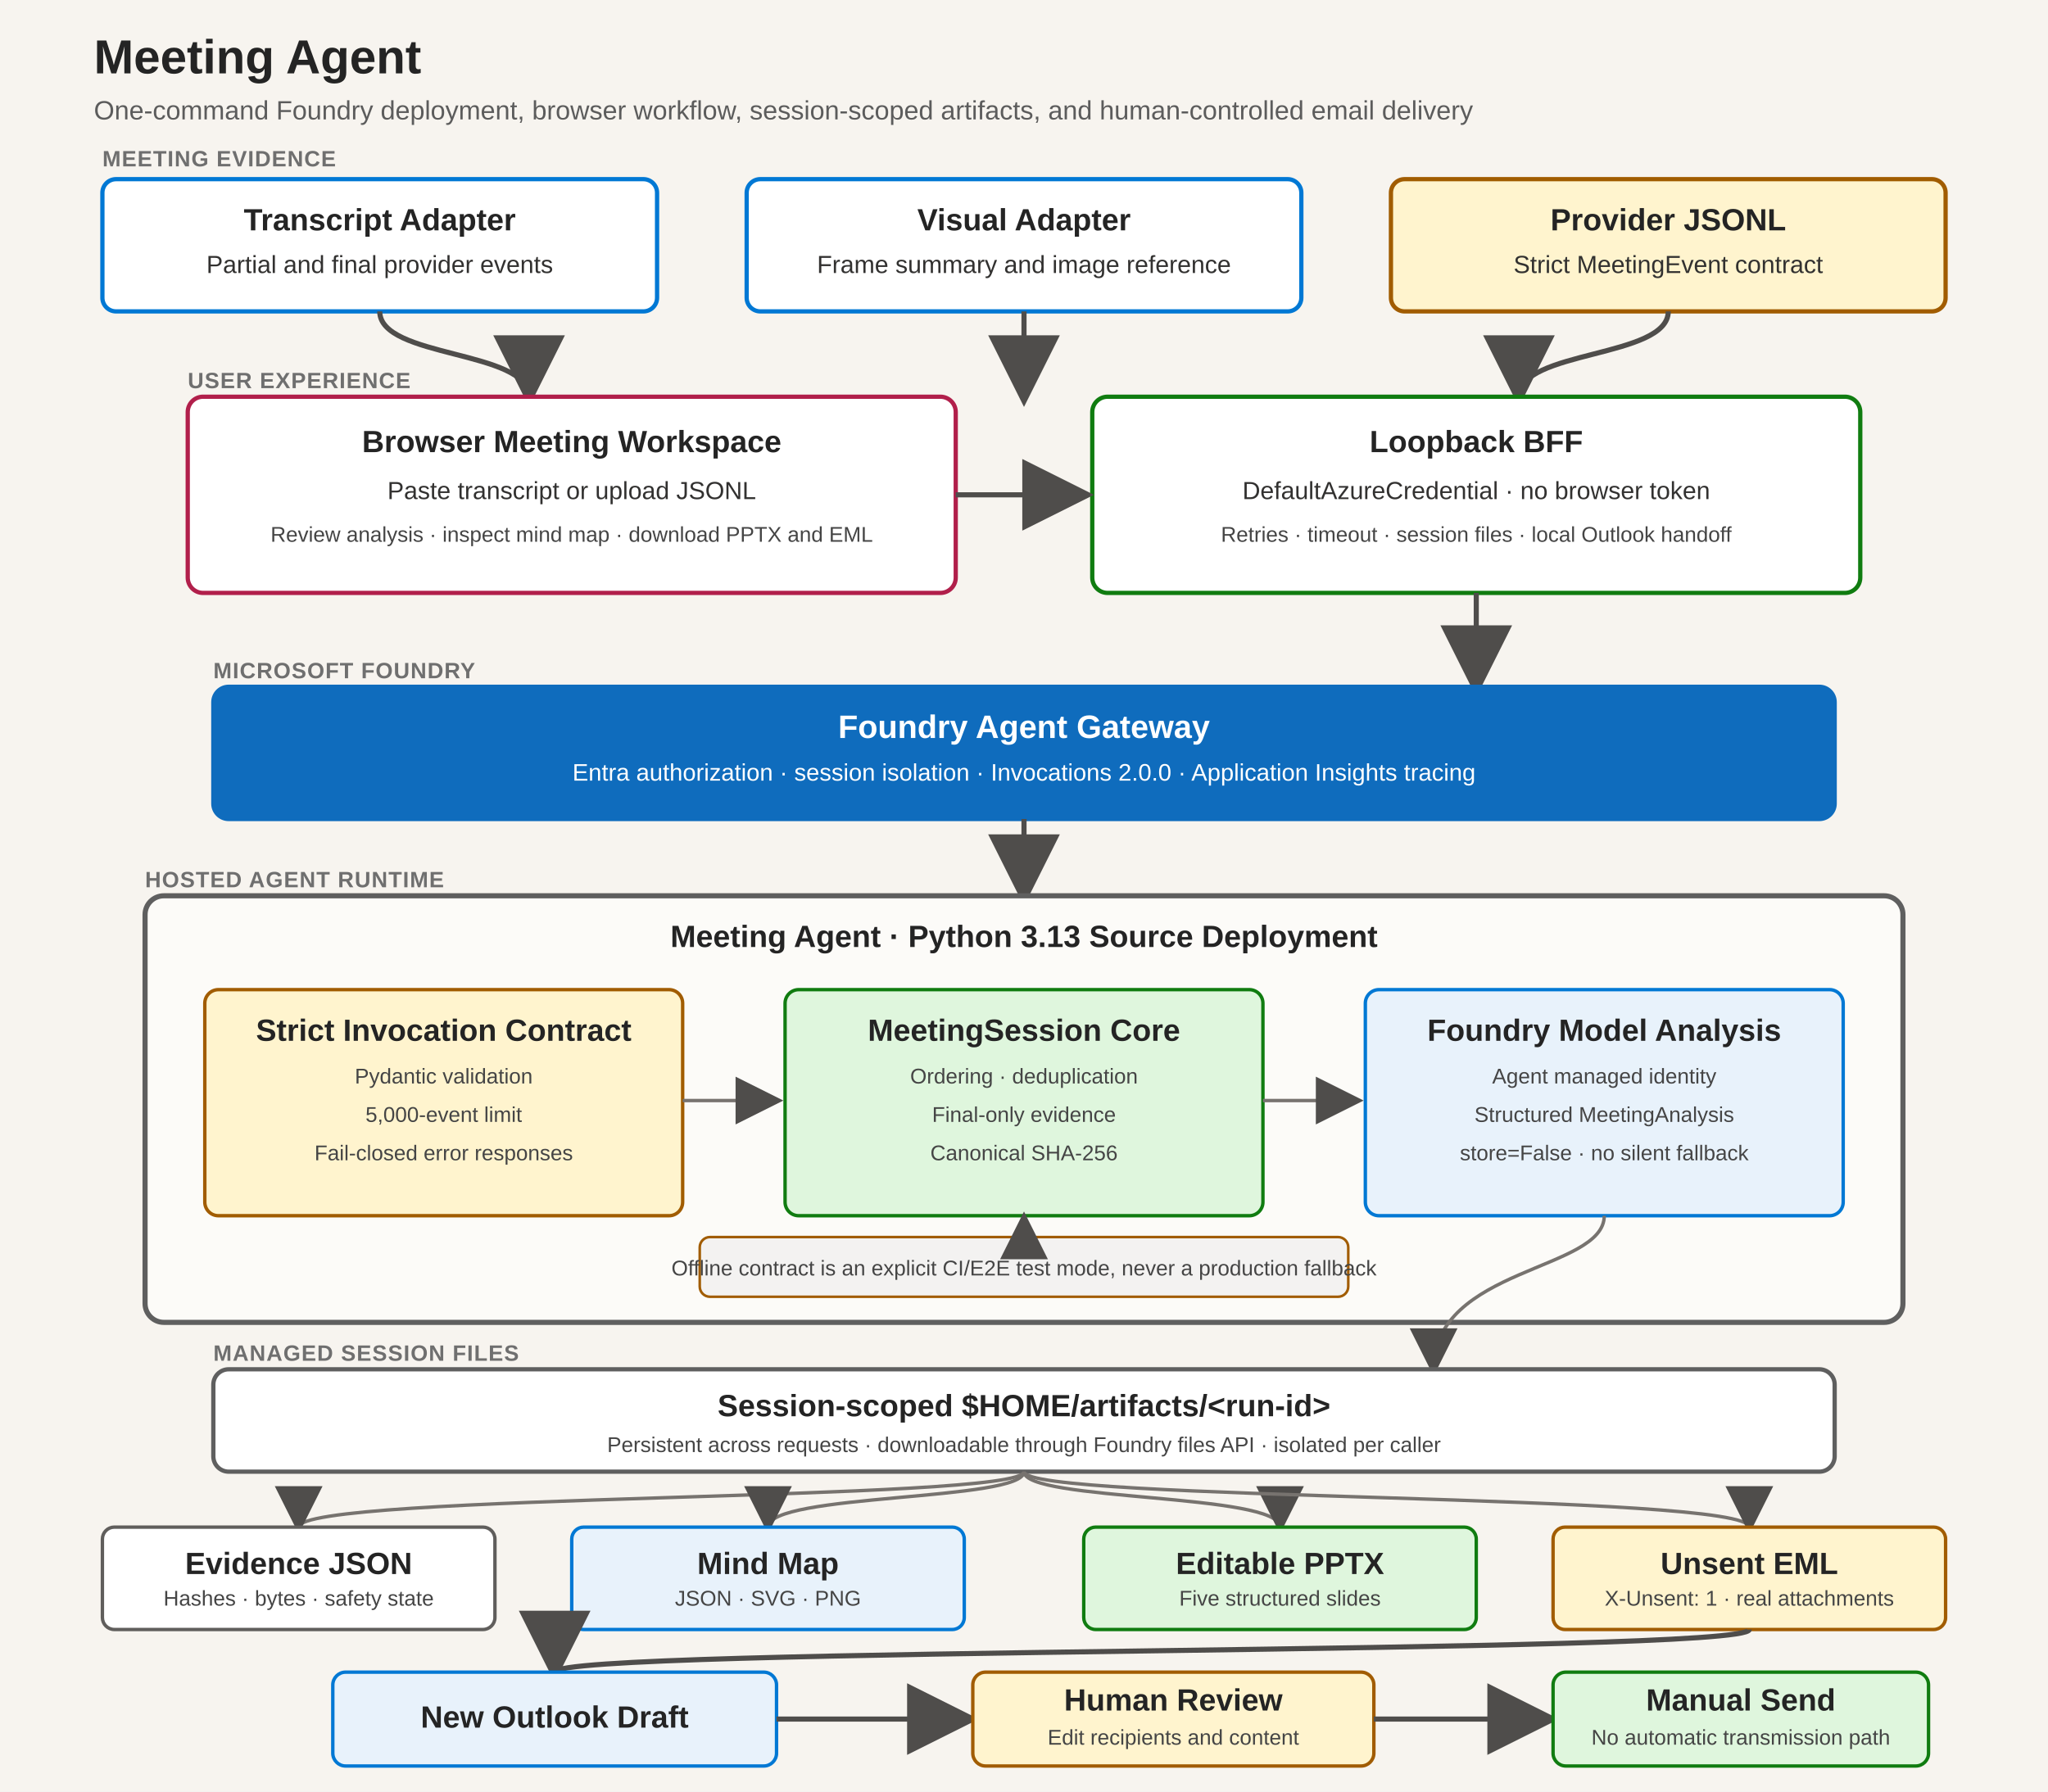
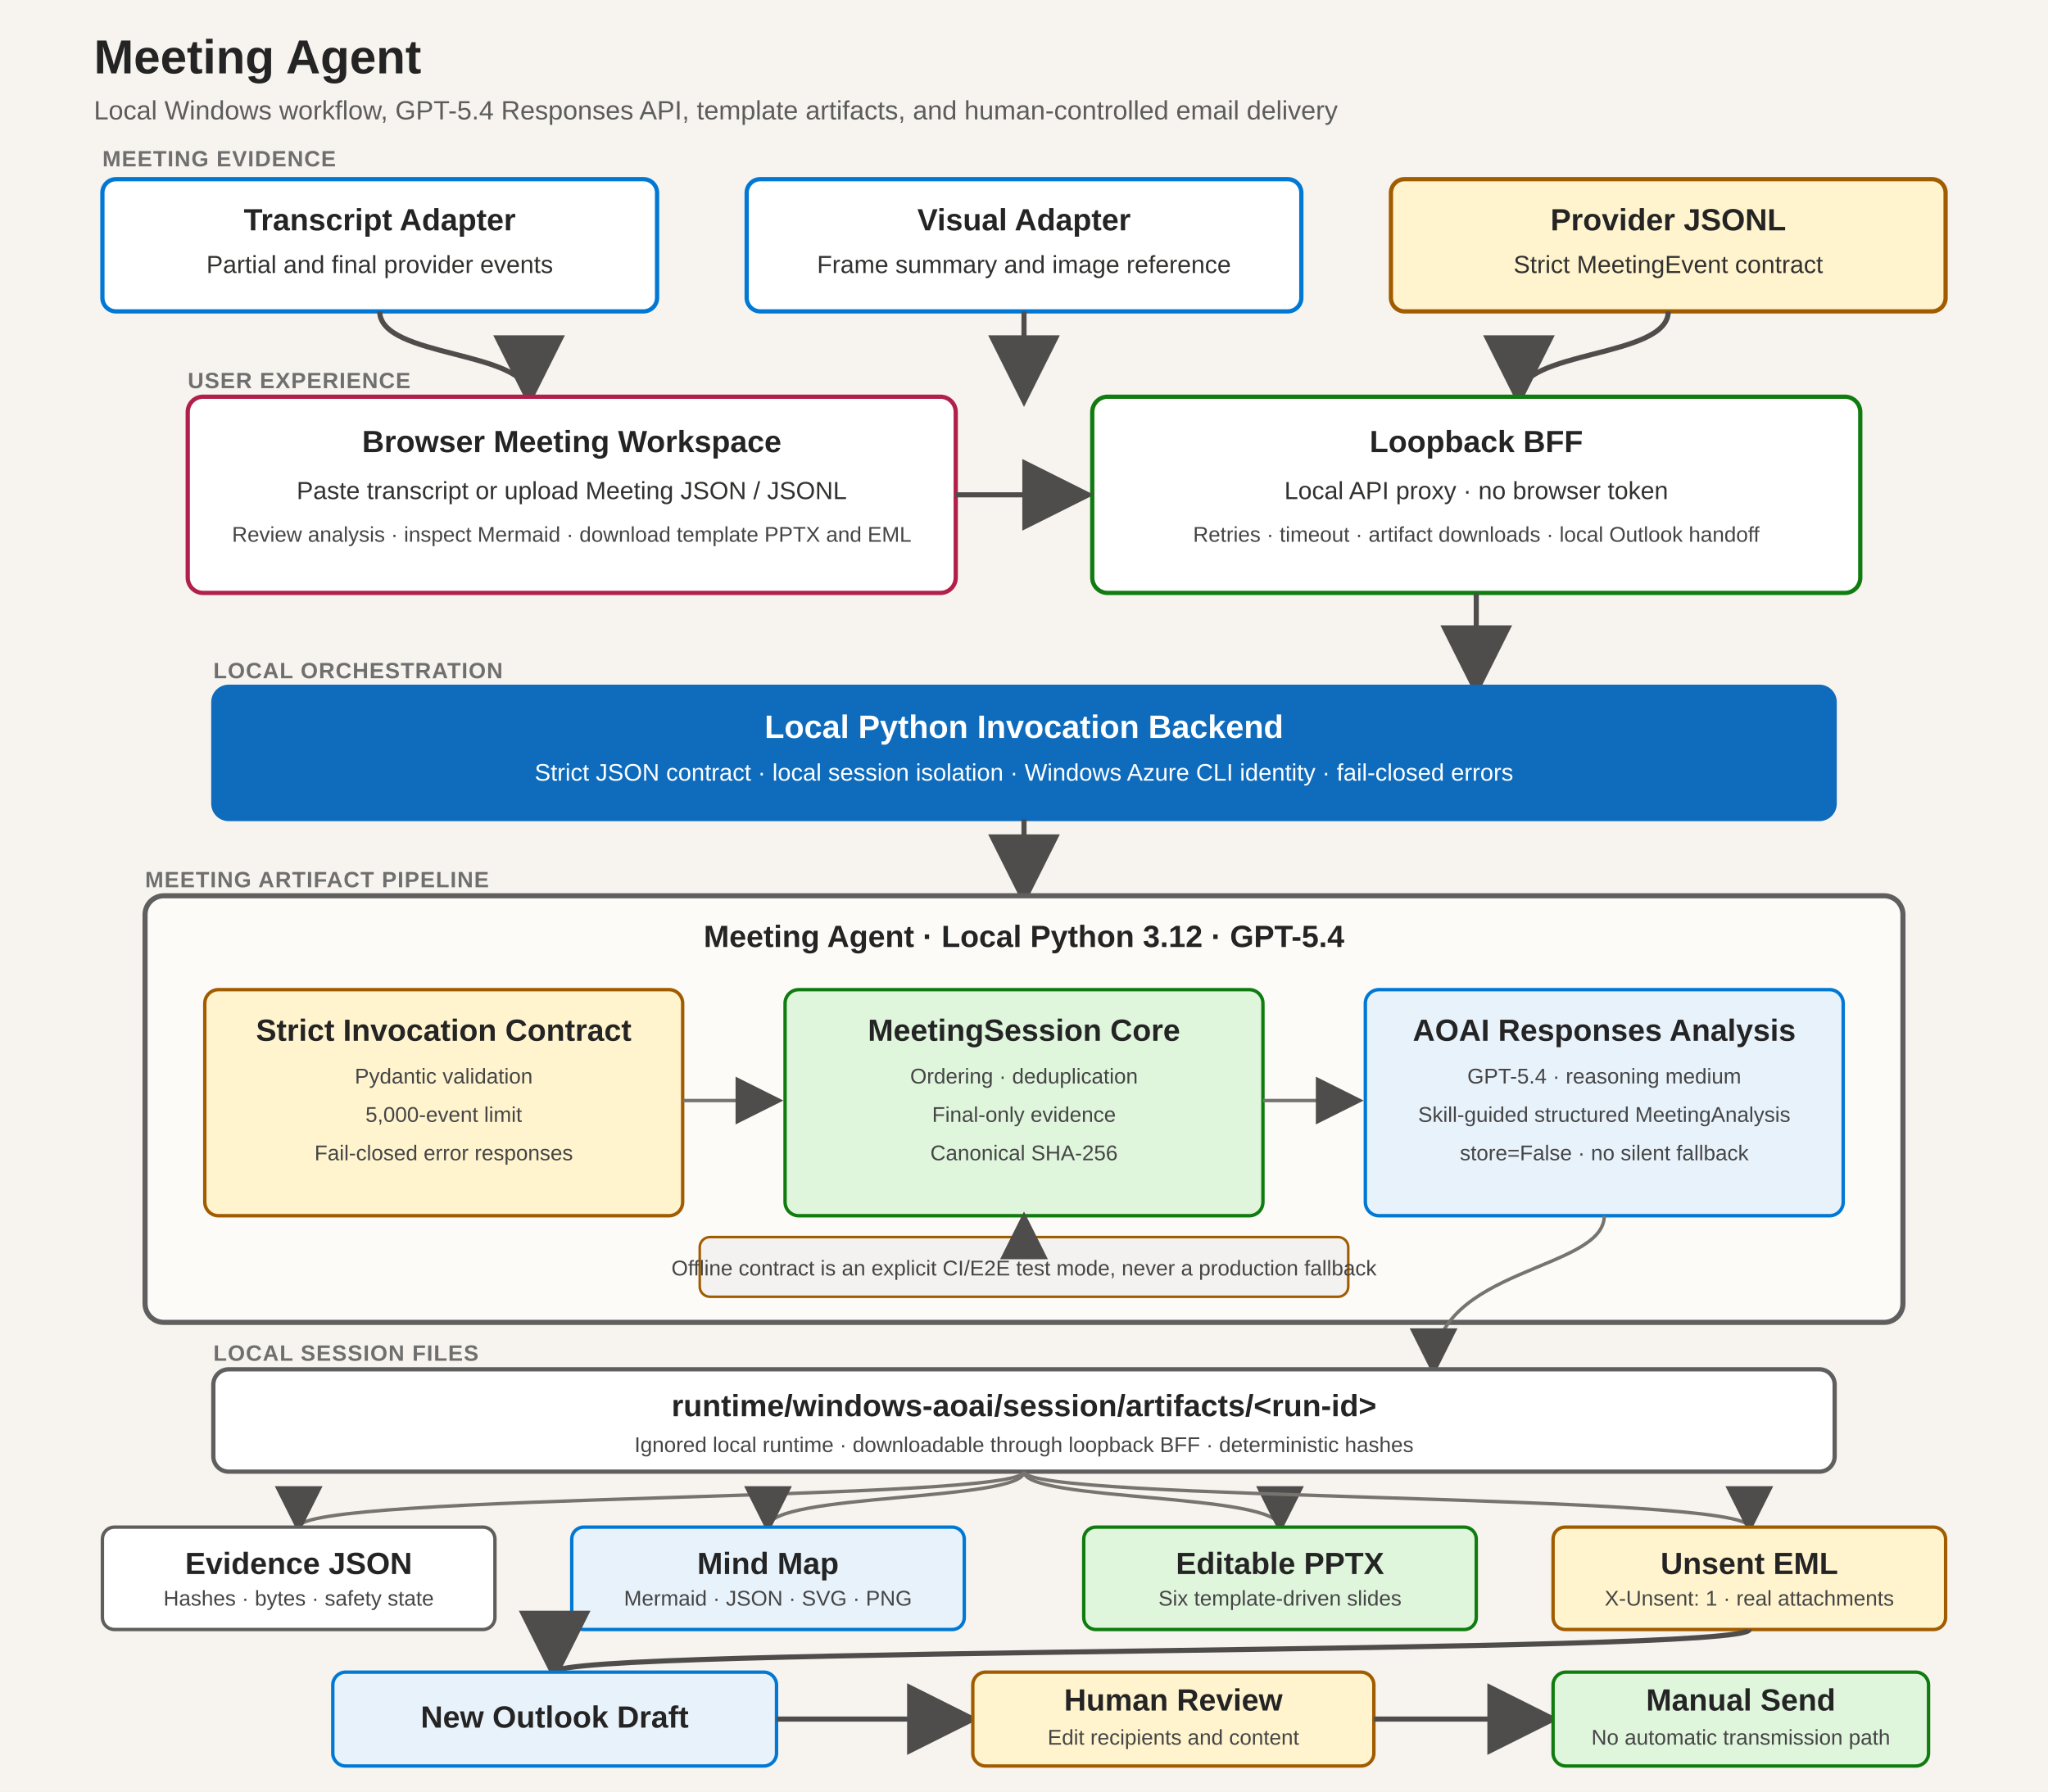
<svg xmlns="http://www.w3.org/2000/svg" width="2400" height="2100" viewBox="0 0 2400 2100" role="img" aria-labelledby="title description">
  <defs>
    <marker id="arrow" markerWidth="14" markerHeight="14" refX="12" refY="7" orient="auto" markerUnits="strokeWidth">
      <path d="M0,0 L14,7 L0,14 z" fill="#4f4d4b" />
    </marker>
    <style>
      .title { font: 700 56px "Segoe UI", Arial, sans-serif; fill: #242424; }
      .subtitle { font: 31px "Segoe UI", Arial, sans-serif; fill: #5c5c5c; }
      .layer { font: 700 26px "Segoe UI", Arial, sans-serif; fill: #6f6f6f; letter-spacing: 1px; }
      .heading { font: 700 36px "Segoe UI", Arial, sans-serif; fill: #242424; }
      .body { font: 29px "Segoe UI", Arial, sans-serif; fill: #323130; }
      .small { font: 25px "Segoe UI", Arial, sans-serif; fill: #454545; }
      .white-heading { font: 700 38px "Segoe UI", Arial, sans-serif; fill: #ffffff; }
      .white-body { font: 28px "Segoe UI", Arial, sans-serif; fill: #ffffff; }
      .flow { stroke: #4f4d4b; stroke-width: 6; fill: none; marker-end: url(#arrow); }
      .secondary { stroke: #77736f; stroke-width: 4; fill: none; marker-end: url(#arrow); }
      .test-flow { stroke: #a15c00; stroke-width: 4; stroke-dasharray: 14 10; fill: none; marker-end: url(#arrow); }
    </style>
  </defs>
  <rect width="2400" height="2100" fill="#f7f4ef" />
  <text class="title" x="110" y="86">Meeting Agent</text>
-   <text class="subtitle" x="110" y="140">One-command Foundry deployment, browser workflow, session-scoped artifacts, and human-controlled email delivery</text>
+   <text class="subtitle" x="110" y="140">Local Windows workflow, GPT-5.4 Responses API, template artifacts, and human-controlled email delivery</text>
  <text class="layer" x="120" y="195">MEETING EVIDENCE</text>
  <rect x="120" y="210" width="650" height="155" rx="16" fill="#ffffff" stroke="#0078d4" stroke-width="5" />
  <text class="heading" x="445" y="270" text-anchor="middle">Transcript Adapter</text>
  <text class="body" x="445" y="320" text-anchor="middle">Partial and final provider events</text>
  <rect x="875" y="210" width="650" height="155" rx="16" fill="#ffffff" stroke="#0078d4" stroke-width="5" />
  <text class="heading" x="1200" y="270" text-anchor="middle">Visual Adapter</text>
  <text class="body" x="1200" y="320" text-anchor="middle">Frame summary and image reference</text>
  <rect x="1630" y="210" width="650" height="155" rx="16" fill="#fff4ce" stroke="#a15c00" stroke-width="5" />
  <text class="heading" x="1955" y="270" text-anchor="middle">Provider JSONL</text>
  <text class="body" x="1955" y="320" text-anchor="middle">Strict MeetingEvent contract</text>
  <path class="flow" d="M445 365 C445 420 620 410 620 465" />
  <path class="flow" d="M1200 365 L1200 465" />
  <path class="flow" d="M1955 365 C1955 420 1780 410 1780 465" />
  <text class="layer" x="220" y="455">USER EXPERIENCE</text>
  <rect x="220" y="465" width="900" height="230" rx="18" fill="#ffffff" stroke="#b11f4b" stroke-width="5" />
  <text class="heading" x="670" y="530" text-anchor="middle">Browser Meeting Workspace</text>
-   <text class="body" x="670" y="585" text-anchor="middle">Paste transcript or upload JSONL</text>
-   <text class="small" x="670" y="635" text-anchor="middle">Review analysis · inspect mind map · download PPTX and EML</text>
+   <text class="body" x="670" y="585" text-anchor="middle">Paste transcript or upload Meeting JSON / JSONL</text>
+   <text class="small" x="670" y="635" text-anchor="middle">Review analysis · inspect Mermaid · download template PPTX and EML</text>
  <rect x="1280" y="465" width="900" height="230" rx="18" fill="#ffffff" stroke="#107c10" stroke-width="5" />
  <text class="heading" x="1730" y="530" text-anchor="middle">Loopback BFF</text>
-   <text class="body" x="1730" y="585" text-anchor="middle">DefaultAzureCredential · no browser token</text>
-   <text class="small" x="1730" y="635" text-anchor="middle">Retries · timeout · session files · local Outlook handoff</text>
+   <text class="body" x="1730" y="585" text-anchor="middle">Local API proxy · no browser token</text>
+   <text class="small" x="1730" y="635" text-anchor="middle">Retries · timeout · artifact downloads · local Outlook handoff</text>
  <path class="flow" d="M1120 580 L1270 580" />
  <path class="flow" d="M1730 695 L1730 805" />
-   <text class="layer" x="250" y="795">MICROSOFT FOUNDRY</text>
+   <text class="layer" x="250" y="795">LOCAL ORCHESTRATION</text>
  <rect x="250" y="805" width="1900" height="155" rx="18" fill="#0f6cbd" stroke="#0f6cbd" stroke-width="5" />
-   <text class="white-heading" x="1200" y="865" text-anchor="middle">Foundry Agent Gateway</text>
-   <text class="white-body" x="1200" y="915" text-anchor="middle">Entra authorization · session isolation · Invocations 2.0.0 · Application Insights tracing</text>
+   <text class="white-heading" x="1200" y="865" text-anchor="middle">Local Python Invocation Backend</text>
+   <text class="white-body" x="1200" y="915" text-anchor="middle">Strict JSON contract · local session isolation · Windows Azure CLI identity · fail-closed errors</text>
  <path class="flow" d="M1200 960 L1200 1050" />
-   <text class="layer" x="170" y="1040">HOSTED AGENT RUNTIME</text>
+   <text class="layer" x="170" y="1040">MEETING ARTIFACT PIPELINE</text>
  <rect x="170" y="1050" width="2060" height="500" rx="22" fill="#fcfbf8" stroke="#5f5f5f" stroke-width="6" />
-   <text class="heading" x="1200" y="1110" text-anchor="middle">Meeting Agent · Python 3.13 Source Deployment</text>
+   <text class="heading" x="1200" y="1110" text-anchor="middle">Meeting Agent · Local Python 3.12 · GPT-5.4</text>
  <rect x="240" y="1160" width="560" height="265" rx="16" fill="#fff4ce" stroke="#a15c00" stroke-width="4" />
  <text class="heading" x="520" y="1220" text-anchor="middle">Strict Invocation Contract</text>
  <text class="small" x="520" y="1270" text-anchor="middle">Pydantic validation</text>
  <text class="small" x="520" y="1315" text-anchor="middle">5,000-event limit</text>
  <text class="small" x="520" y="1360" text-anchor="middle">Fail-closed error responses</text>
  <rect x="920" y="1160" width="560" height="265" rx="16" fill="#dff6dd" stroke="#107c10" stroke-width="4" />
  <text class="heading" x="1200" y="1220" text-anchor="middle">MeetingSession Core</text>
  <text class="small" x="1200" y="1270" text-anchor="middle">Ordering · deduplication</text>
  <text class="small" x="1200" y="1315" text-anchor="middle">Final-only evidence</text>
  <text class="small" x="1200" y="1360" text-anchor="middle">Canonical SHA-256</text>
  <rect x="1600" y="1160" width="560" height="265" rx="16" fill="#e8f2fb" stroke="#0078d4" stroke-width="4" />
-   <text class="heading" x="1880" y="1220" text-anchor="middle">Foundry Model Analysis</text>
-   <text class="small" x="1880" y="1270" text-anchor="middle">Agent managed identity</text>
-   <text class="small" x="1880" y="1315" text-anchor="middle">Structured MeetingAnalysis</text>
+   <text class="heading" x="1880" y="1220" text-anchor="middle">AOAI Responses Analysis</text>
+   <text class="small" x="1880" y="1270" text-anchor="middle">GPT-5.4 · reasoning medium</text>
+   <text class="small" x="1880" y="1315" text-anchor="middle">Skill-guided structured MeetingAnalysis</text>
  <text class="small" x="1880" y="1360" text-anchor="middle">store=False · no silent fallback</text>
  <rect x="820" y="1450" width="760" height="70" rx="12" fill="#f3f2f1" stroke="#a15c00" stroke-width="3" />
  <text class="small" x="1200" y="1495" text-anchor="middle">Offline contract is an explicit CI/E2E test mode, never a production fallback</text>
  <path class="secondary" d="M800 1290 L910 1290" />
  <path class="secondary" d="M1480 1290 L1590 1290" />
  <path class="secondary" d="M1880 1425 C1880 1490 1680 1485 1680 1605" />
  <path class="test-flow" d="M1200 1450 L1200 1428" />
-   <text class="layer" x="250" y="1595">MANAGED SESSION FILES</text>
+   <text class="layer" x="250" y="1595">LOCAL SESSION FILES</text>
  <rect x="250" y="1605" width="1900" height="120" rx="18" fill="#ffffff" stroke="#5f5f5f" stroke-width="5" />
-   <text class="heading" x="1200" y="1660" text-anchor="middle">Session-scoped $HOME/artifacts/&lt;run-id&gt;</text>
-   <text class="small" x="1200" y="1702" text-anchor="middle">Persistent across requests · downloadable through Foundry files API · isolated per caller</text>
+   <text class="heading" x="1200" y="1660" text-anchor="middle">runtime/windows-aoai/session/artifacts/&lt;run-id&gt;</text>
+   <text class="small" x="1200" y="1702" text-anchor="middle">Ignored local runtime · downloadable through loopback BFF · deterministic hashes</text>
  <path class="secondary" d="M1200 1725 C1200 1760 350 1750 350 1790" />
  <path class="secondary" d="M1200 1725 C1200 1760 900 1750 900 1790" />
  <path class="secondary" d="M1200 1725 C1200 1760 1500 1750 1500 1790" />
  <path class="secondary" d="M1200 1725 C1200 1760 2050 1750 2050 1790" />
  <rect x="120" y="1790" width="460" height="120" rx="14" fill="#ffffff" stroke="#605e5c" stroke-width="4" />
  <text class="heading" x="350" y="1845" text-anchor="middle">Evidence JSON</text>
  <text class="small" x="350" y="1882" text-anchor="middle">Hashes · bytes · safety state</text>
  <rect x="670" y="1790" width="460" height="120" rx="14" fill="#e8f2fb" stroke="#0078d4" stroke-width="4" />
  <text class="heading" x="900" y="1845" text-anchor="middle">Mind Map</text>
-   <text class="small" x="900" y="1882" text-anchor="middle">JSON · SVG · PNG</text>
+   <text class="small" x="900" y="1882" text-anchor="middle">Mermaid · JSON · SVG · PNG</text>
  <rect x="1270" y="1790" width="460" height="120" rx="14" fill="#dff6dd" stroke="#107c10" stroke-width="4" />
  <text class="heading" x="1500" y="1845" text-anchor="middle">Editable PPTX</text>
-   <text class="small" x="1500" y="1882" text-anchor="middle">Five structured slides</text>
+   <text class="small" x="1500" y="1882" text-anchor="middle">Six template-driven slides</text>
  <rect x="1820" y="1790" width="460" height="120" rx="14" fill="#fff4ce" stroke="#a15c00" stroke-width="4" />
  <text class="heading" x="2050" y="1845" text-anchor="middle">Unsent EML</text>
  <text class="small" x="2050" y="1882" text-anchor="middle">X-Unsent: 1 · real attachments</text>
  <path class="flow" d="M2050 1910 C2050 1940 650 1930 650 1960" />
  <rect x="390" y="1960" width="520" height="110" rx="15" fill="#e8f2fb" stroke="#0078d4" stroke-width="4" />
  <text class="heading" x="650" y="2025" text-anchor="middle">New Outlook Draft</text>
  <path class="flow" d="M910 2015 L1135 2015" />
  <rect x="1140" y="1960" width="470" height="110" rx="15" fill="#fff4ce" stroke="#a15c00" stroke-width="4" />
  <text class="heading" x="1375" y="2005" text-anchor="middle">Human Review</text>
  <text class="small" x="1375" y="2045" text-anchor="middle">Edit recipients and content</text>
  <path class="flow" d="M1610 2015 L1815 2015" />
  <rect x="1820" y="1960" width="440" height="110" rx="15" fill="#dff6dd" stroke="#107c10" stroke-width="4" />
  <text class="heading" x="2040" y="2005" text-anchor="middle">Manual Send</text>
  <text class="small" x="2040" y="2045" text-anchor="middle">No automatic transmission path</text>
</svg>
